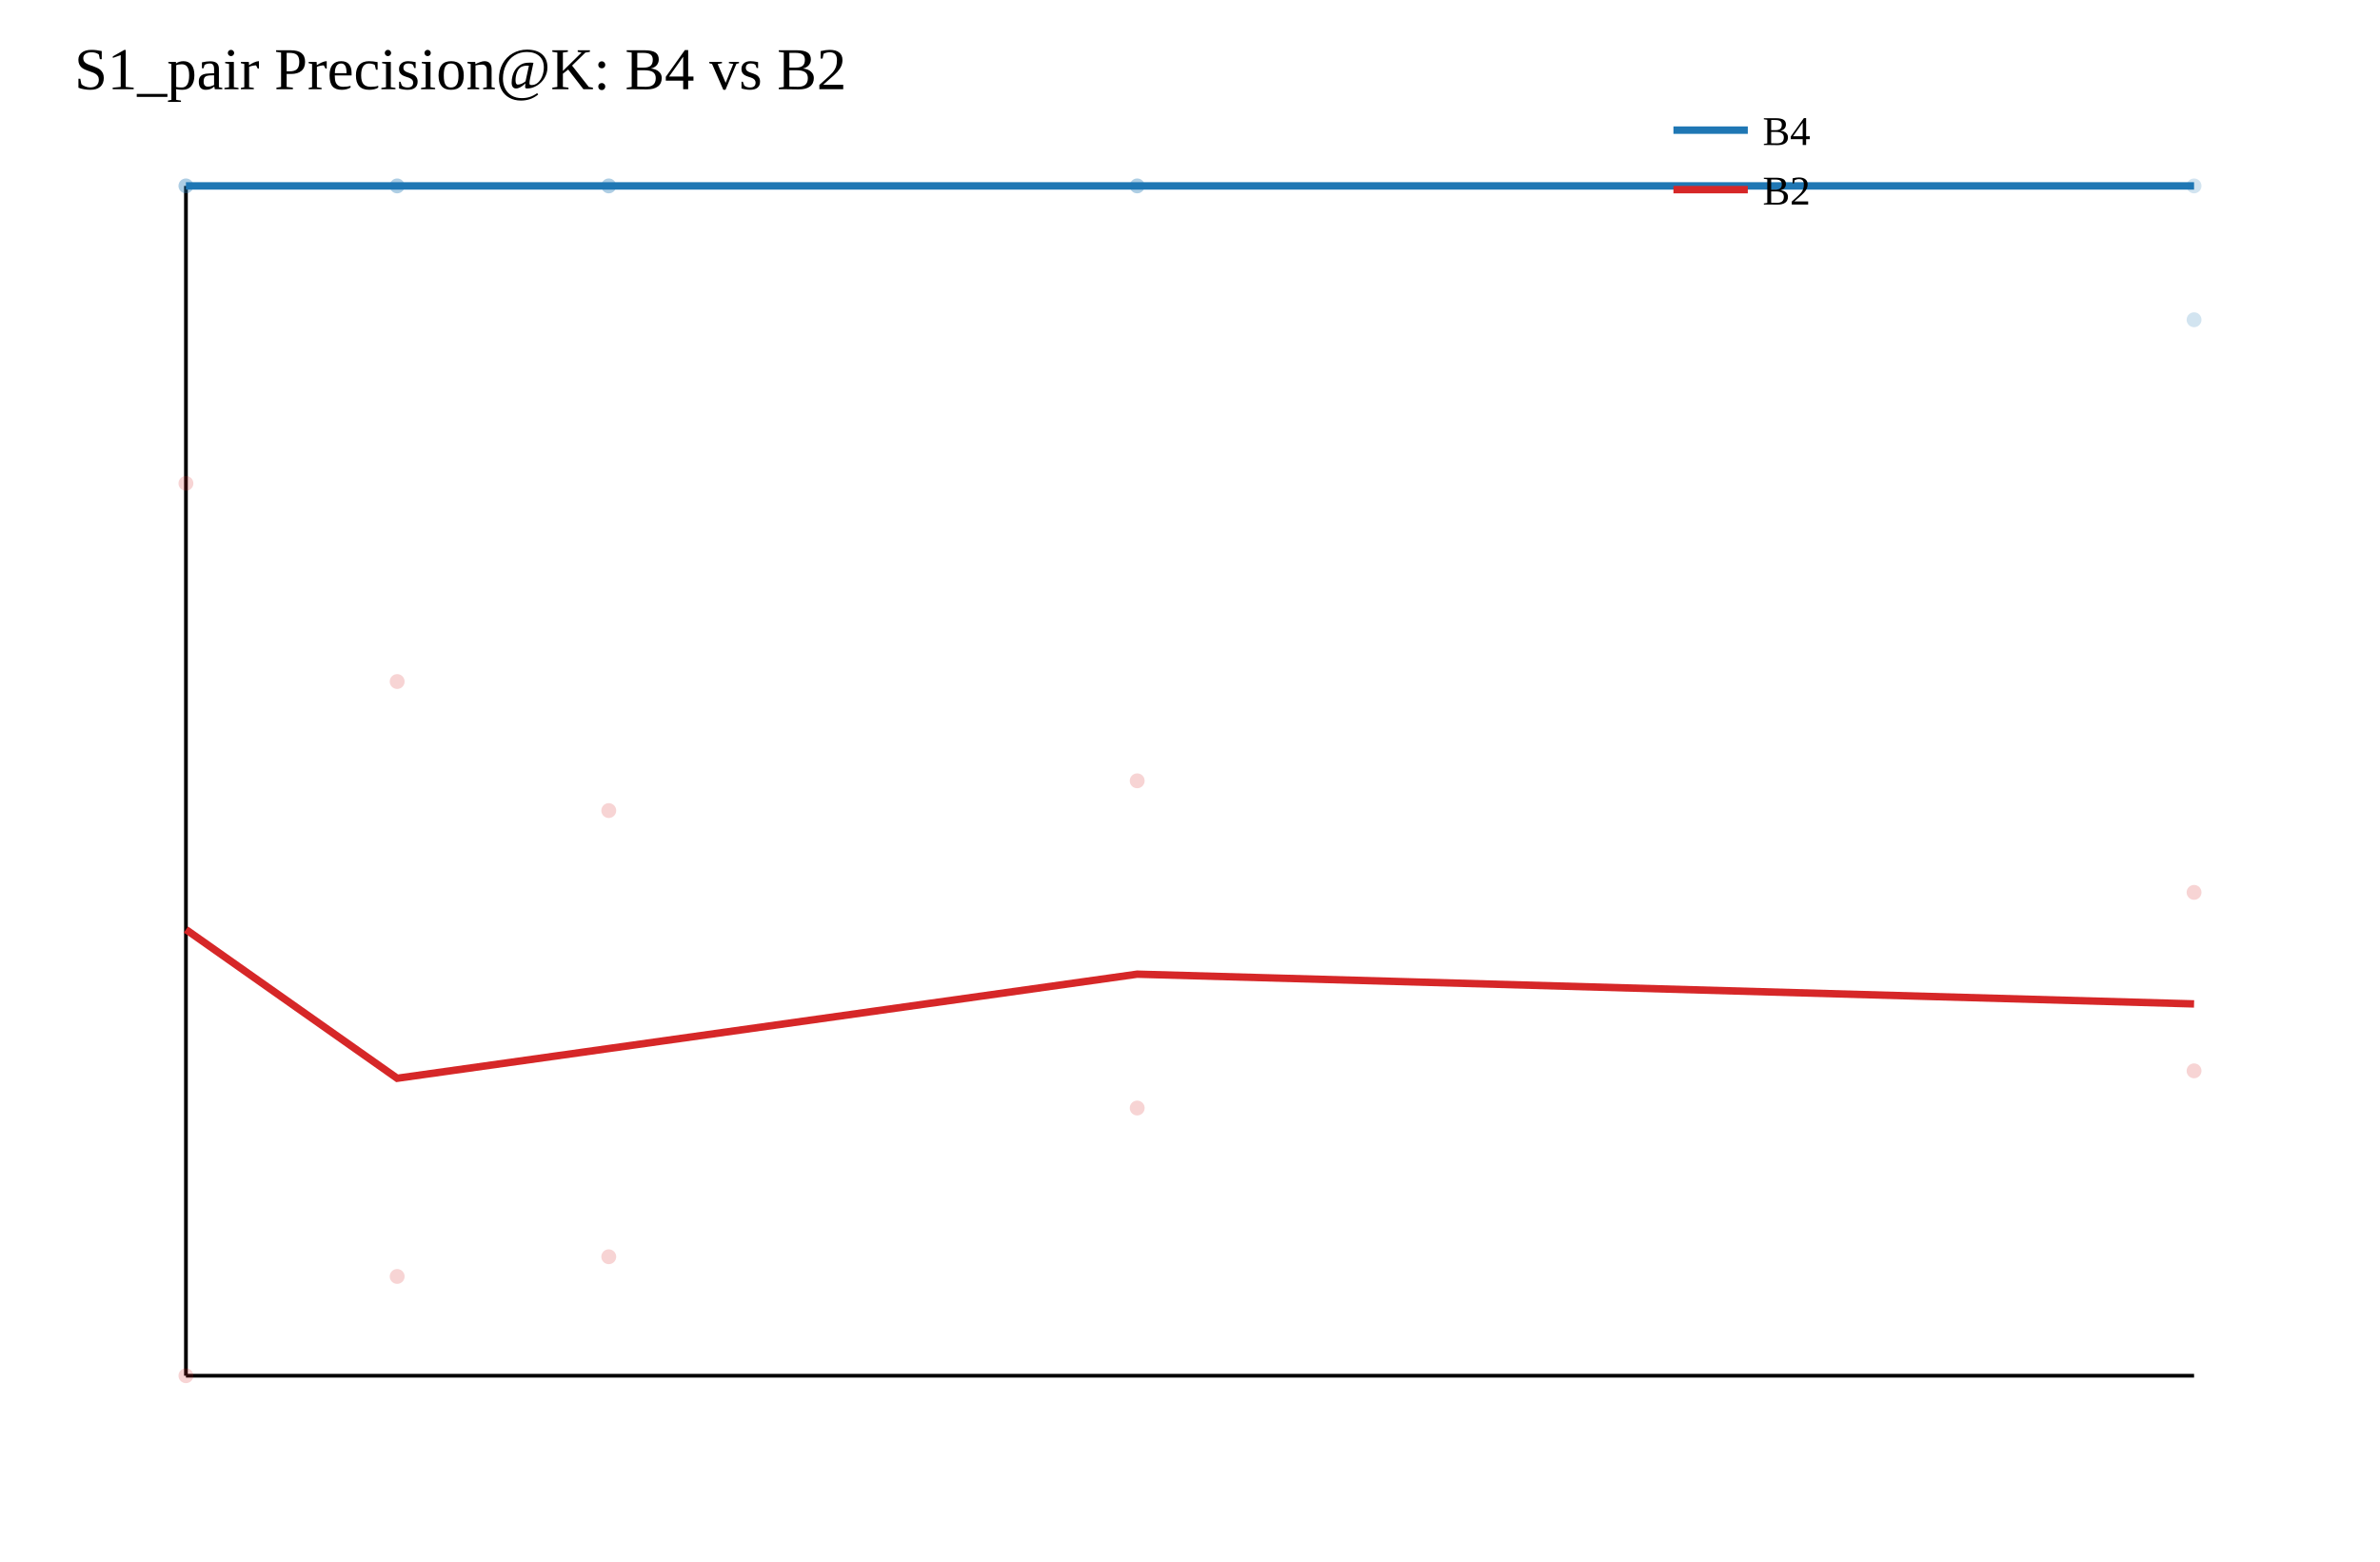
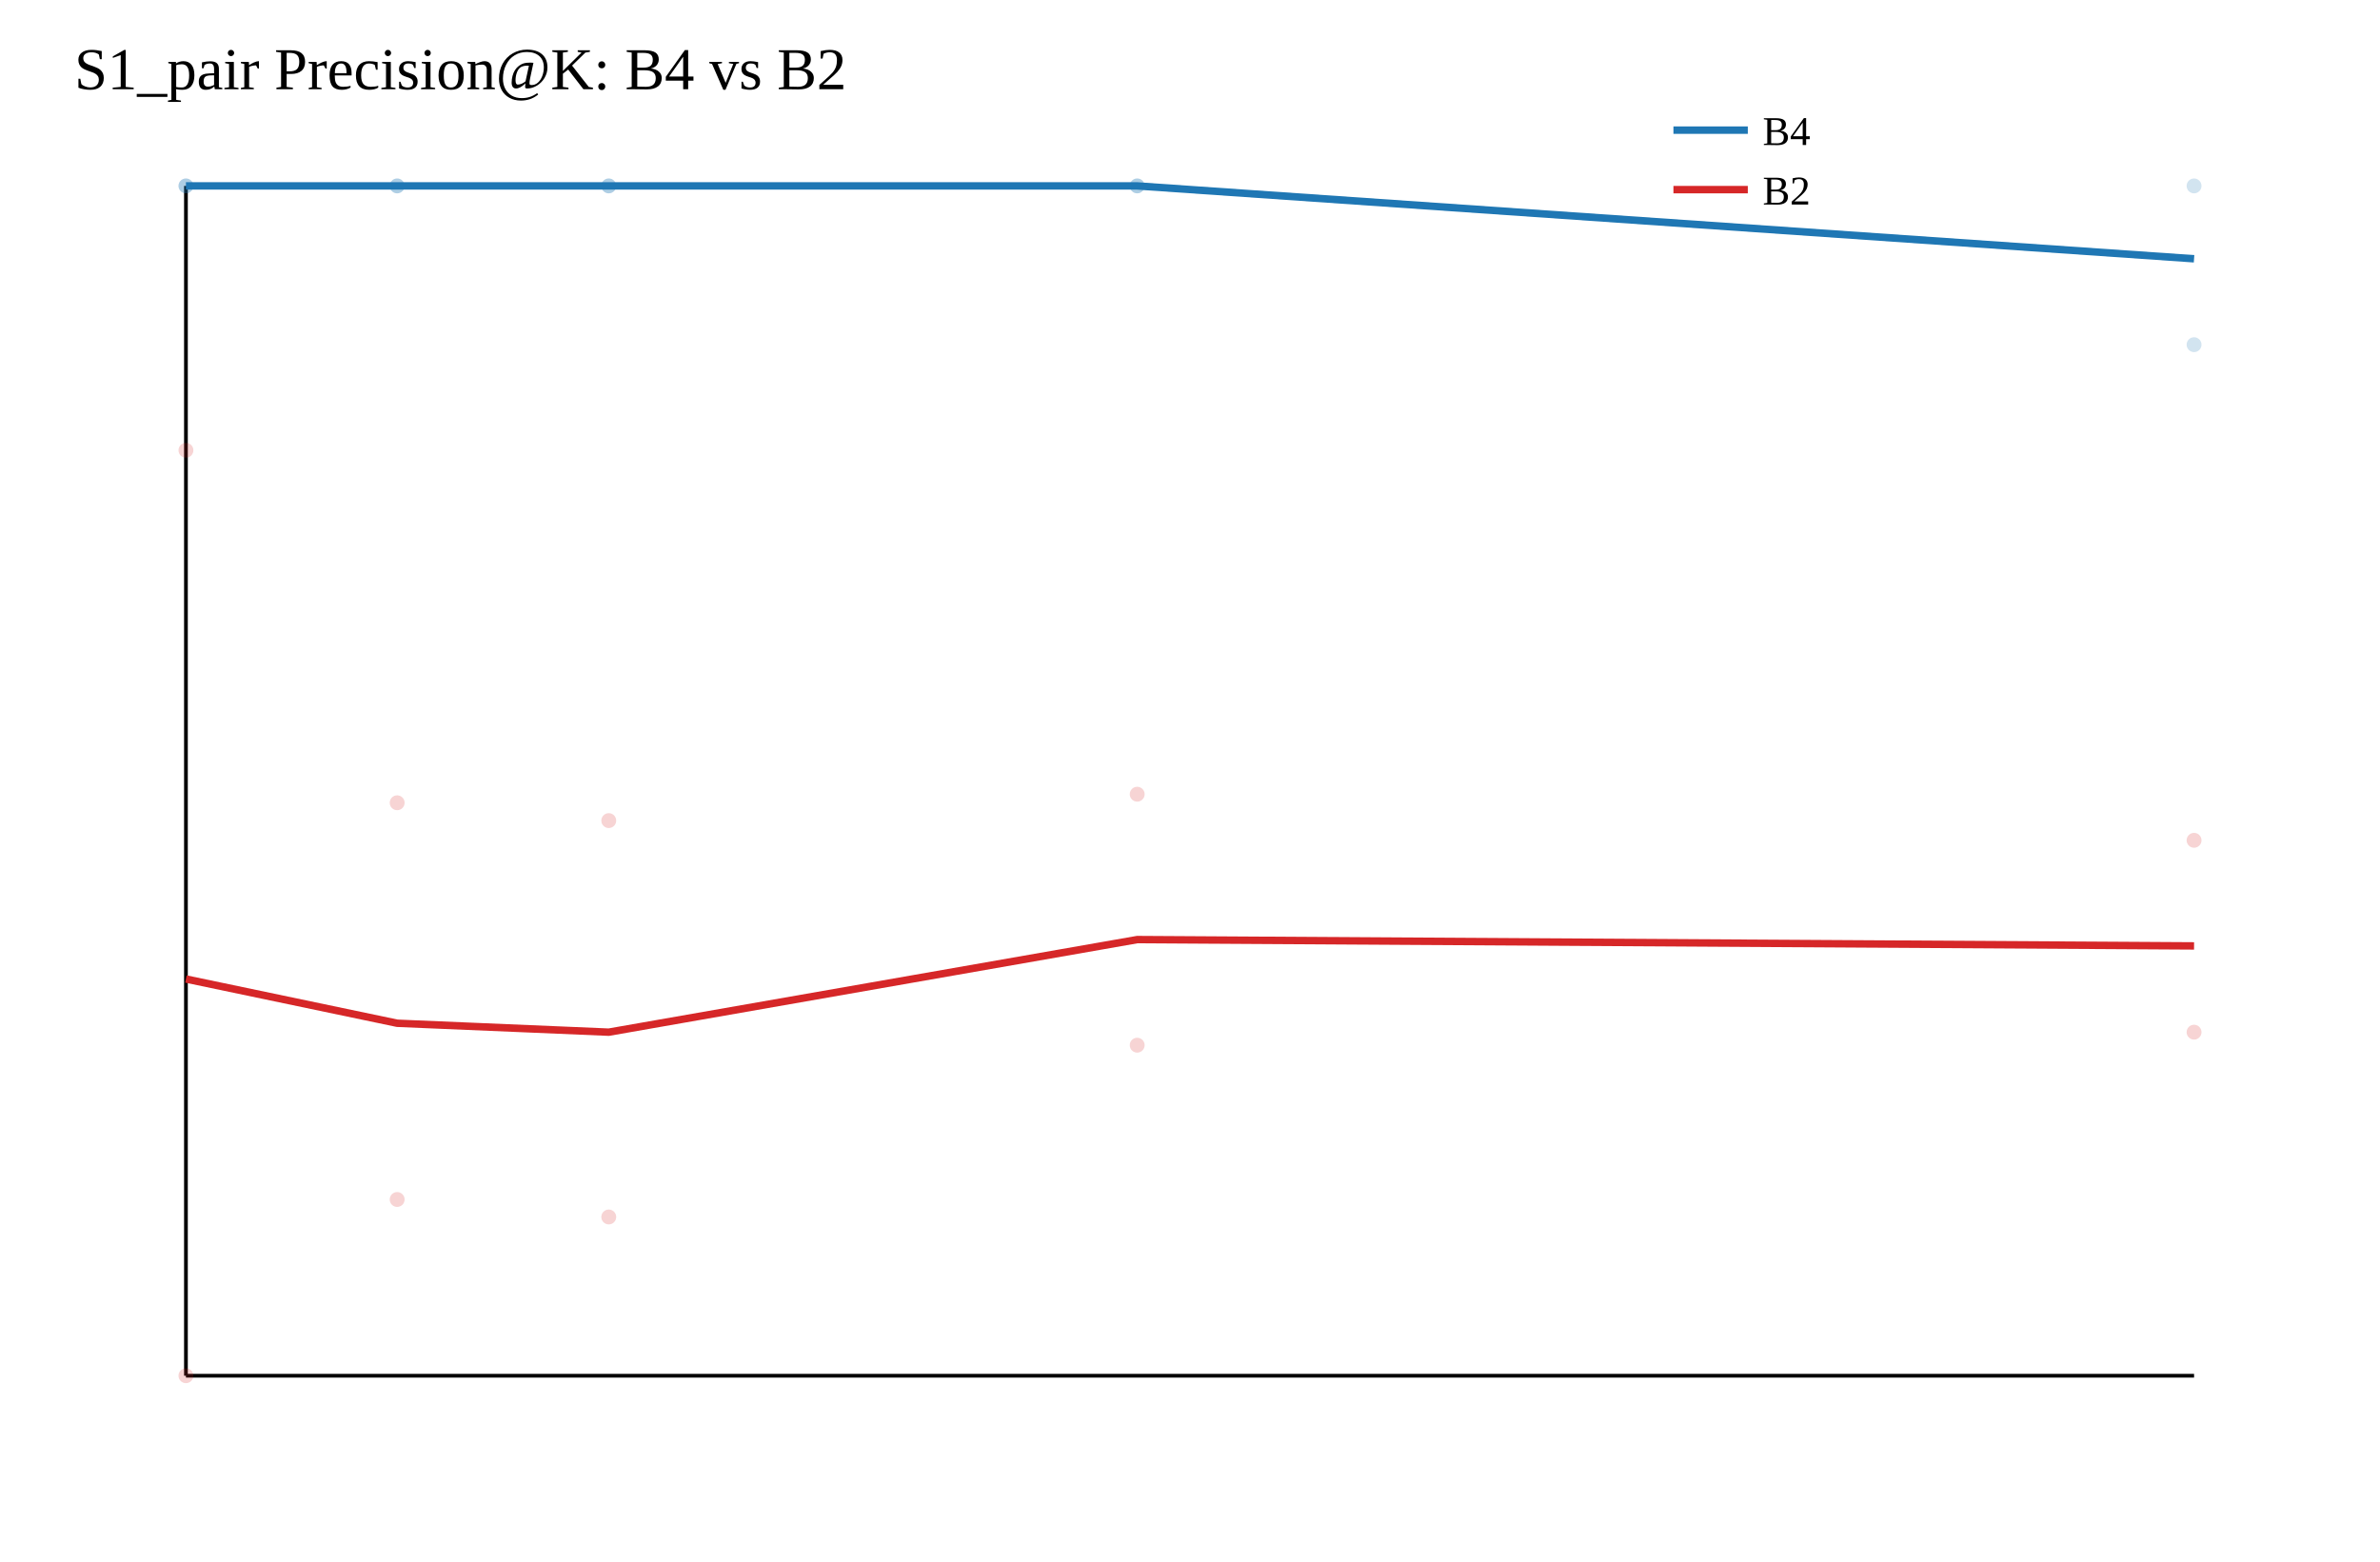
<svg xmlns="http://www.w3.org/2000/svg" width="640" height="420">
  <text x="20" y="24" font-size="16">S1_pair Precision@K: B4 vs B2</text>
  <line x1="50" y1="370" x2="590" y2="370" stroke="black" />
  <line x1="50" y1="370" x2="50" y2="50" stroke="black" />
  <circle cx="50.0" cy="50.0" r="2" fill="#1f77b4" opacity="0.2" />
  <circle cx="106.8" cy="50.0" r="2" fill="#1f77b4" opacity="0.2" />
  <circle cx="163.7" cy="50.0" r="2" fill="#1f77b4" opacity="0.2" />
  <circle cx="305.8" cy="50.0" r="2" fill="#1f77b4" opacity="0.2" />
-   <circle cx="590.0" cy="86.0" r="2" fill="#1f77b4" opacity="0.2" />
+   <circle cx="590.0" cy="92.7" r="2" fill="#1f77b4" opacity="0.2" />
  <circle cx="50.0" cy="50.0" r="2" fill="#1f77b4" opacity="0.2" />
  <circle cx="106.8" cy="50.0" r="2" fill="#1f77b4" opacity="0.2" />
  <circle cx="163.7" cy="50.0" r="2" fill="#1f77b4" opacity="0.2" />
  <circle cx="305.8" cy="50.0" r="2" fill="#1f77b4" opacity="0.2" />
  <circle cx="590.0" cy="50.0" r="2" fill="#1f77b4" opacity="0.2" />
  <circle cx="50.0" cy="370.0" r="2" fill="#d62728" opacity="0.2" />
-   <circle cx="106.8" cy="343.3" r="2" fill="#d62728" opacity="0.2" />
-   <circle cx="163.7" cy="338.0" r="2" fill="#d62728" opacity="0.2" />
-   <circle cx="305.8" cy="298.0" r="2" fill="#d62728" opacity="0.2" />
-   <circle cx="590.0" cy="288.0" r="2" fill="#d62728" opacity="0.2" />
-   <circle cx="50.0" cy="130.0" r="2" fill="#d62728" opacity="0.2" />
-   <circle cx="106.8" cy="183.3" r="2" fill="#d62728" opacity="0.2" />
-   <circle cx="163.7" cy="218.0" r="2" fill="#d62728" opacity="0.2" />
-   <circle cx="305.8" cy="210.0" r="2" fill="#d62728" opacity="0.2" />
-   <circle cx="590.0" cy="240.0" r="2" fill="#d62728" opacity="0.2" />
-   <polyline fill="none" stroke="#1f77b4" stroke-width="2" points="50.0,50.0 106.8,50.0 163.7,50.0 305.8,50.0 590.0,50.0" />
+   <circle cx="106.8" cy="322.6" r="2" fill="#d62728" opacity="0.2" />
+   <circle cx="163.7" cy="327.3" r="2" fill="#d62728" opacity="0.2" />
+   <circle cx="305.8" cy="281.1" r="2" fill="#d62728" opacity="0.2" />
+   <circle cx="590.0" cy="277.6" r="2" fill="#d62728" opacity="0.2" />
+   <circle cx="50.0" cy="121.1" r="2" fill="#d62728" opacity="0.2" />
+   <circle cx="106.8" cy="215.9" r="2" fill="#d62728" opacity="0.2" />
+   <circle cx="163.7" cy="220.7" r="2" fill="#d62728" opacity="0.2" />
+   <circle cx="305.8" cy="213.6" r="2" fill="#d62728" opacity="0.2" />
+   <circle cx="590.0" cy="226.0" r="2" fill="#d62728" opacity="0.2" />
+   <polyline fill="none" stroke="#1f77b4" stroke-width="2" points="50.0,50.0 106.8,50.0 163.7,50.0 305.8,50.0 590.0,69.6" />
  <line x1="450" y1="35" x2="470" y2="35" stroke="#1f77b4" stroke-width="2" />
  <text x="474" y="39" font-size="11">B4</text>
-   <polyline fill="none" stroke="#d62728" stroke-width="2" points="50.0,250.0 106.8,290.0 163.7,282.0 305.8,262.0 590.0,270.0" />
+   <polyline fill="none" stroke="#d62728" stroke-width="2" points="50.0,263.3 106.8,275.2 163.7,277.6 305.8,252.7 590.0,254.4" />
  <line x1="450" y1="51" x2="470" y2="51" stroke="#d62728" stroke-width="2" />
  <text x="474" y="55" font-size="11">B2</text>
</svg>
